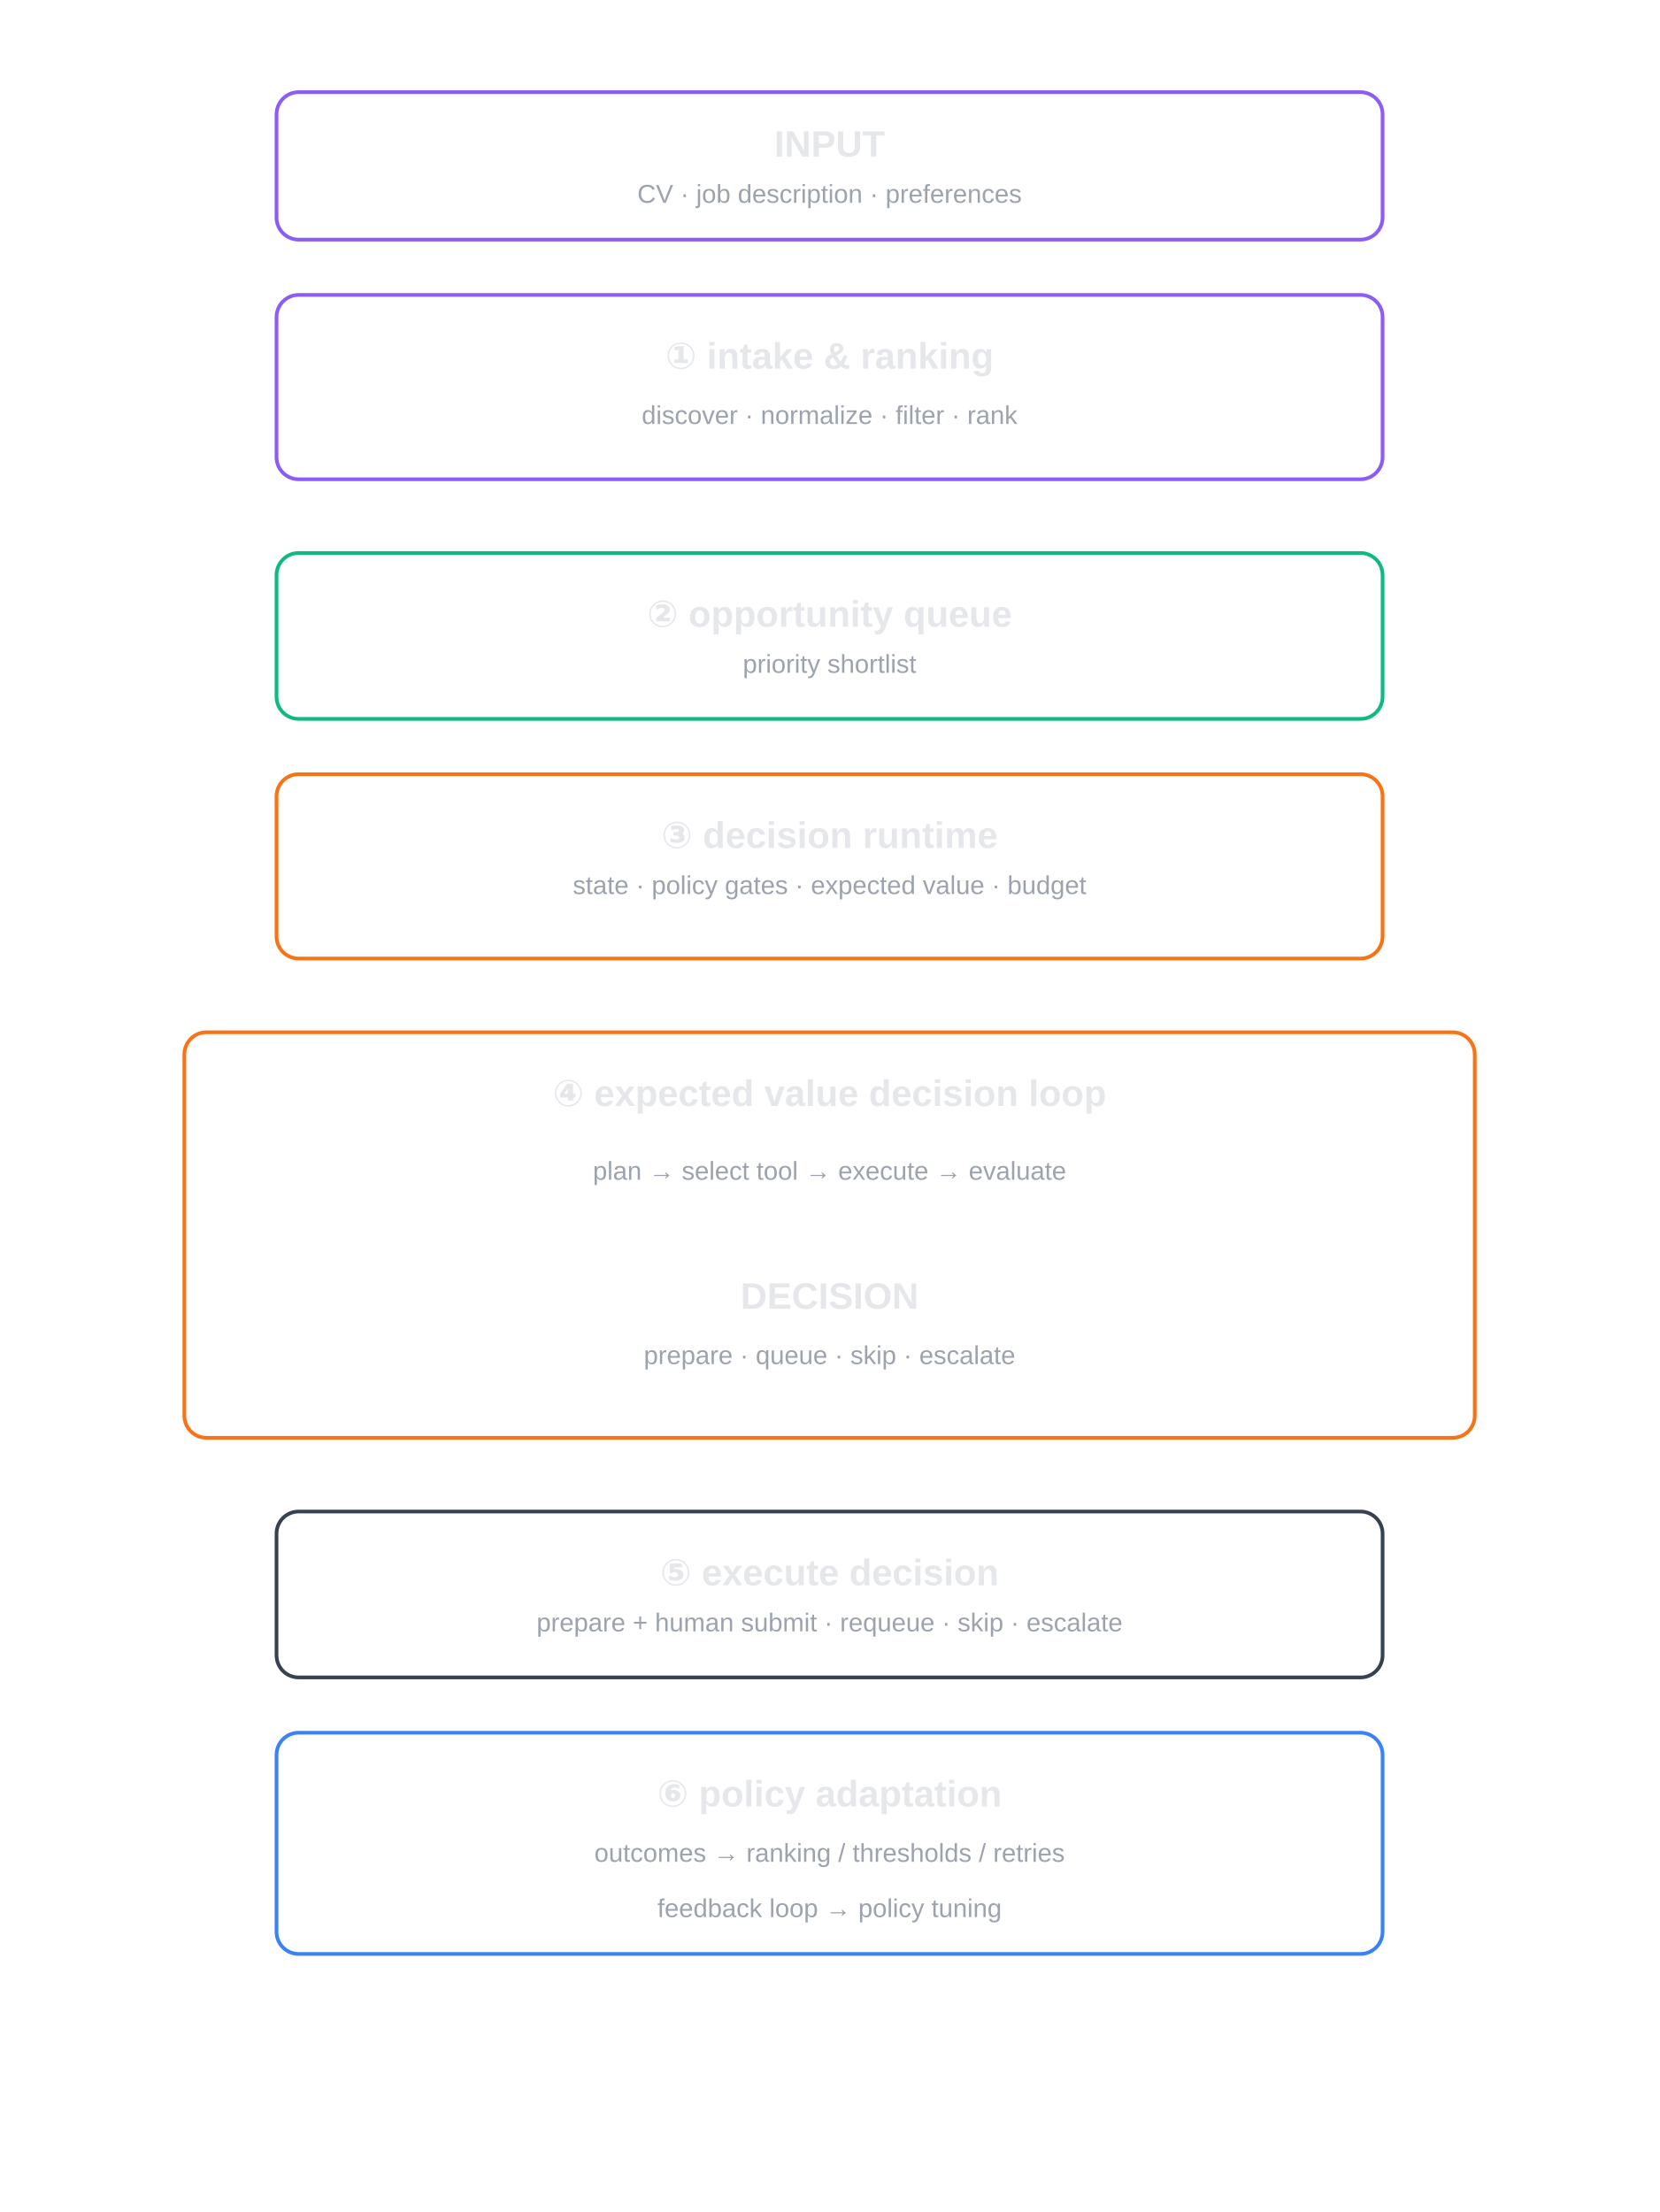
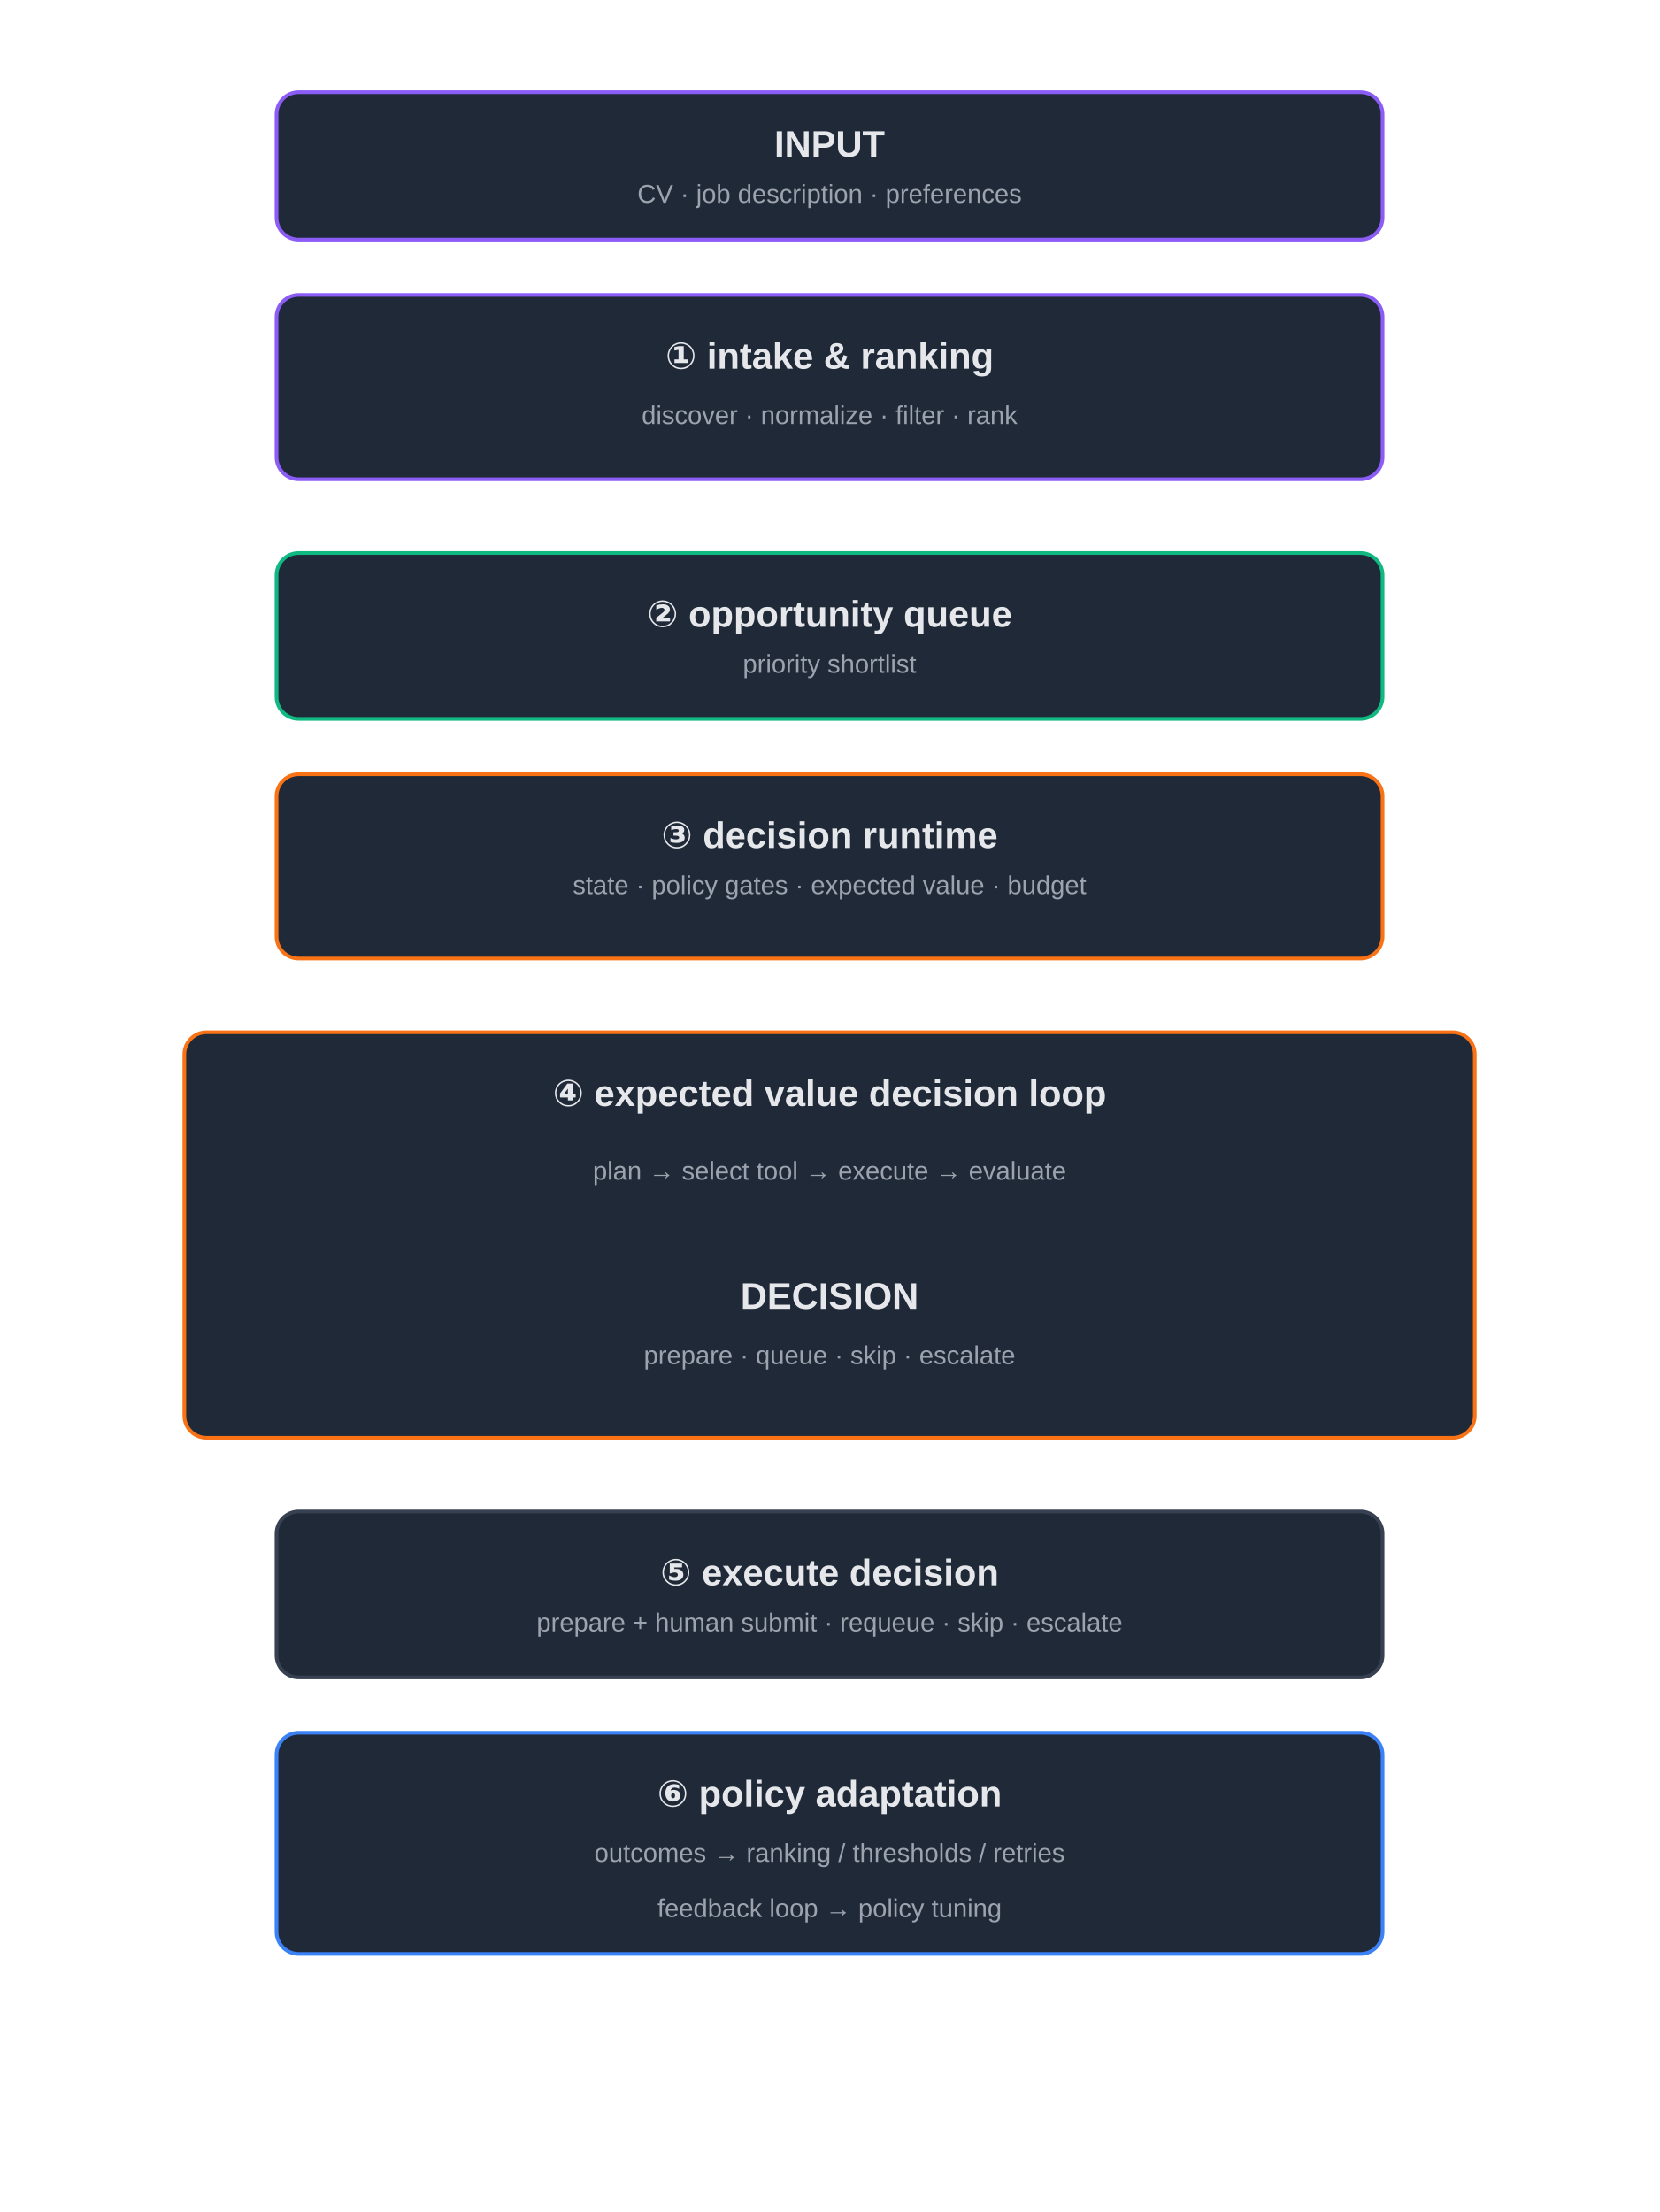
<svg xmlns="http://www.w3.org/2000/svg" width="900" height="1200" viewBox="0 0 900 1200">
  <style>
    text { font-family: Arial, sans-serif; fill: #e5e7eb; }
    .title { font-size: 20px; font-weight: bold; }
    .label { font-size: 14px; fill: #9ca3af; }
-     .box { fill: none; stroke: #374151; stroke-width: 2; rx: 12; }
+     .box { fill: #1f2937; stroke: #374151; stroke-width: 2; rx: 12; }
    .highlight { stroke: #8b5cf6; }
    .green { stroke: #10b981; }
    .orange { stroke: #f97316; }
    .blue { stroke: #3b82f6; }
  </style>
  <rect x="0" y="0" width="900" height="1200" fill="none" />
  <rect x="150" y="50" width="600" height="80" class="box highlight" />
  <text x="450" y="85" text-anchor="middle" class="title">INPUT</text>
  <text x="450" y="110" text-anchor="middle" class="label">CV · job description · preferences</text>
  <rect x="150" y="160" width="600" height="100" class="box highlight" />
  <text x="450" y="200" text-anchor="middle" class="title">① intake &amp; ranking</text>
  <text x="450" y="230" text-anchor="middle" class="label">discover · normalize · filter · rank</text>
  <rect x="150" y="300" width="600" height="90" class="box green" />
  <text x="450" y="340" text-anchor="middle" class="title">② opportunity queue</text>
  <text x="450" y="365" text-anchor="middle" class="label">priority shortlist</text>
  <rect x="150" y="420" width="600" height="100" class="box orange" />
  <text x="450" y="460" text-anchor="middle" class="title">③ decision runtime</text>
  <text x="450" y="485" text-anchor="middle" class="label">state · policy gates · expected value · budget</text>
  <rect x="100" y="560" width="700" height="220" class="box orange" />
  <text x="450" y="600" text-anchor="middle" class="title">④ expected value decision loop</text>
  <text x="450" y="640" text-anchor="middle" class="label">plan → select tool → execute → evaluate</text>
  <text x="450" y="710" text-anchor="middle" class="title">DECISION</text>
  <text x="450" y="740" text-anchor="middle" class="label">prepare · queue · skip · escalate</text>
  <rect x="150" y="820" width="600" height="90" class="box" />
  <text x="450" y="860" text-anchor="middle" class="title">⑤ execute decision</text>
  <text x="450" y="885" text-anchor="middle" class="label">prepare + human submit · requeue · skip · escalate</text>
  <rect x="150" y="940" width="600" height="120" class="box blue" />
  <text x="450" y="980" text-anchor="middle" class="title">⑥ policy adaptation</text>
  <text x="450" y="1010" text-anchor="middle" class="label">outcomes → ranking / thresholds / retries</text>
  <text x="450" y="1040" text-anchor="middle" class="label">feedback loop → policy tuning</text>
</svg>
